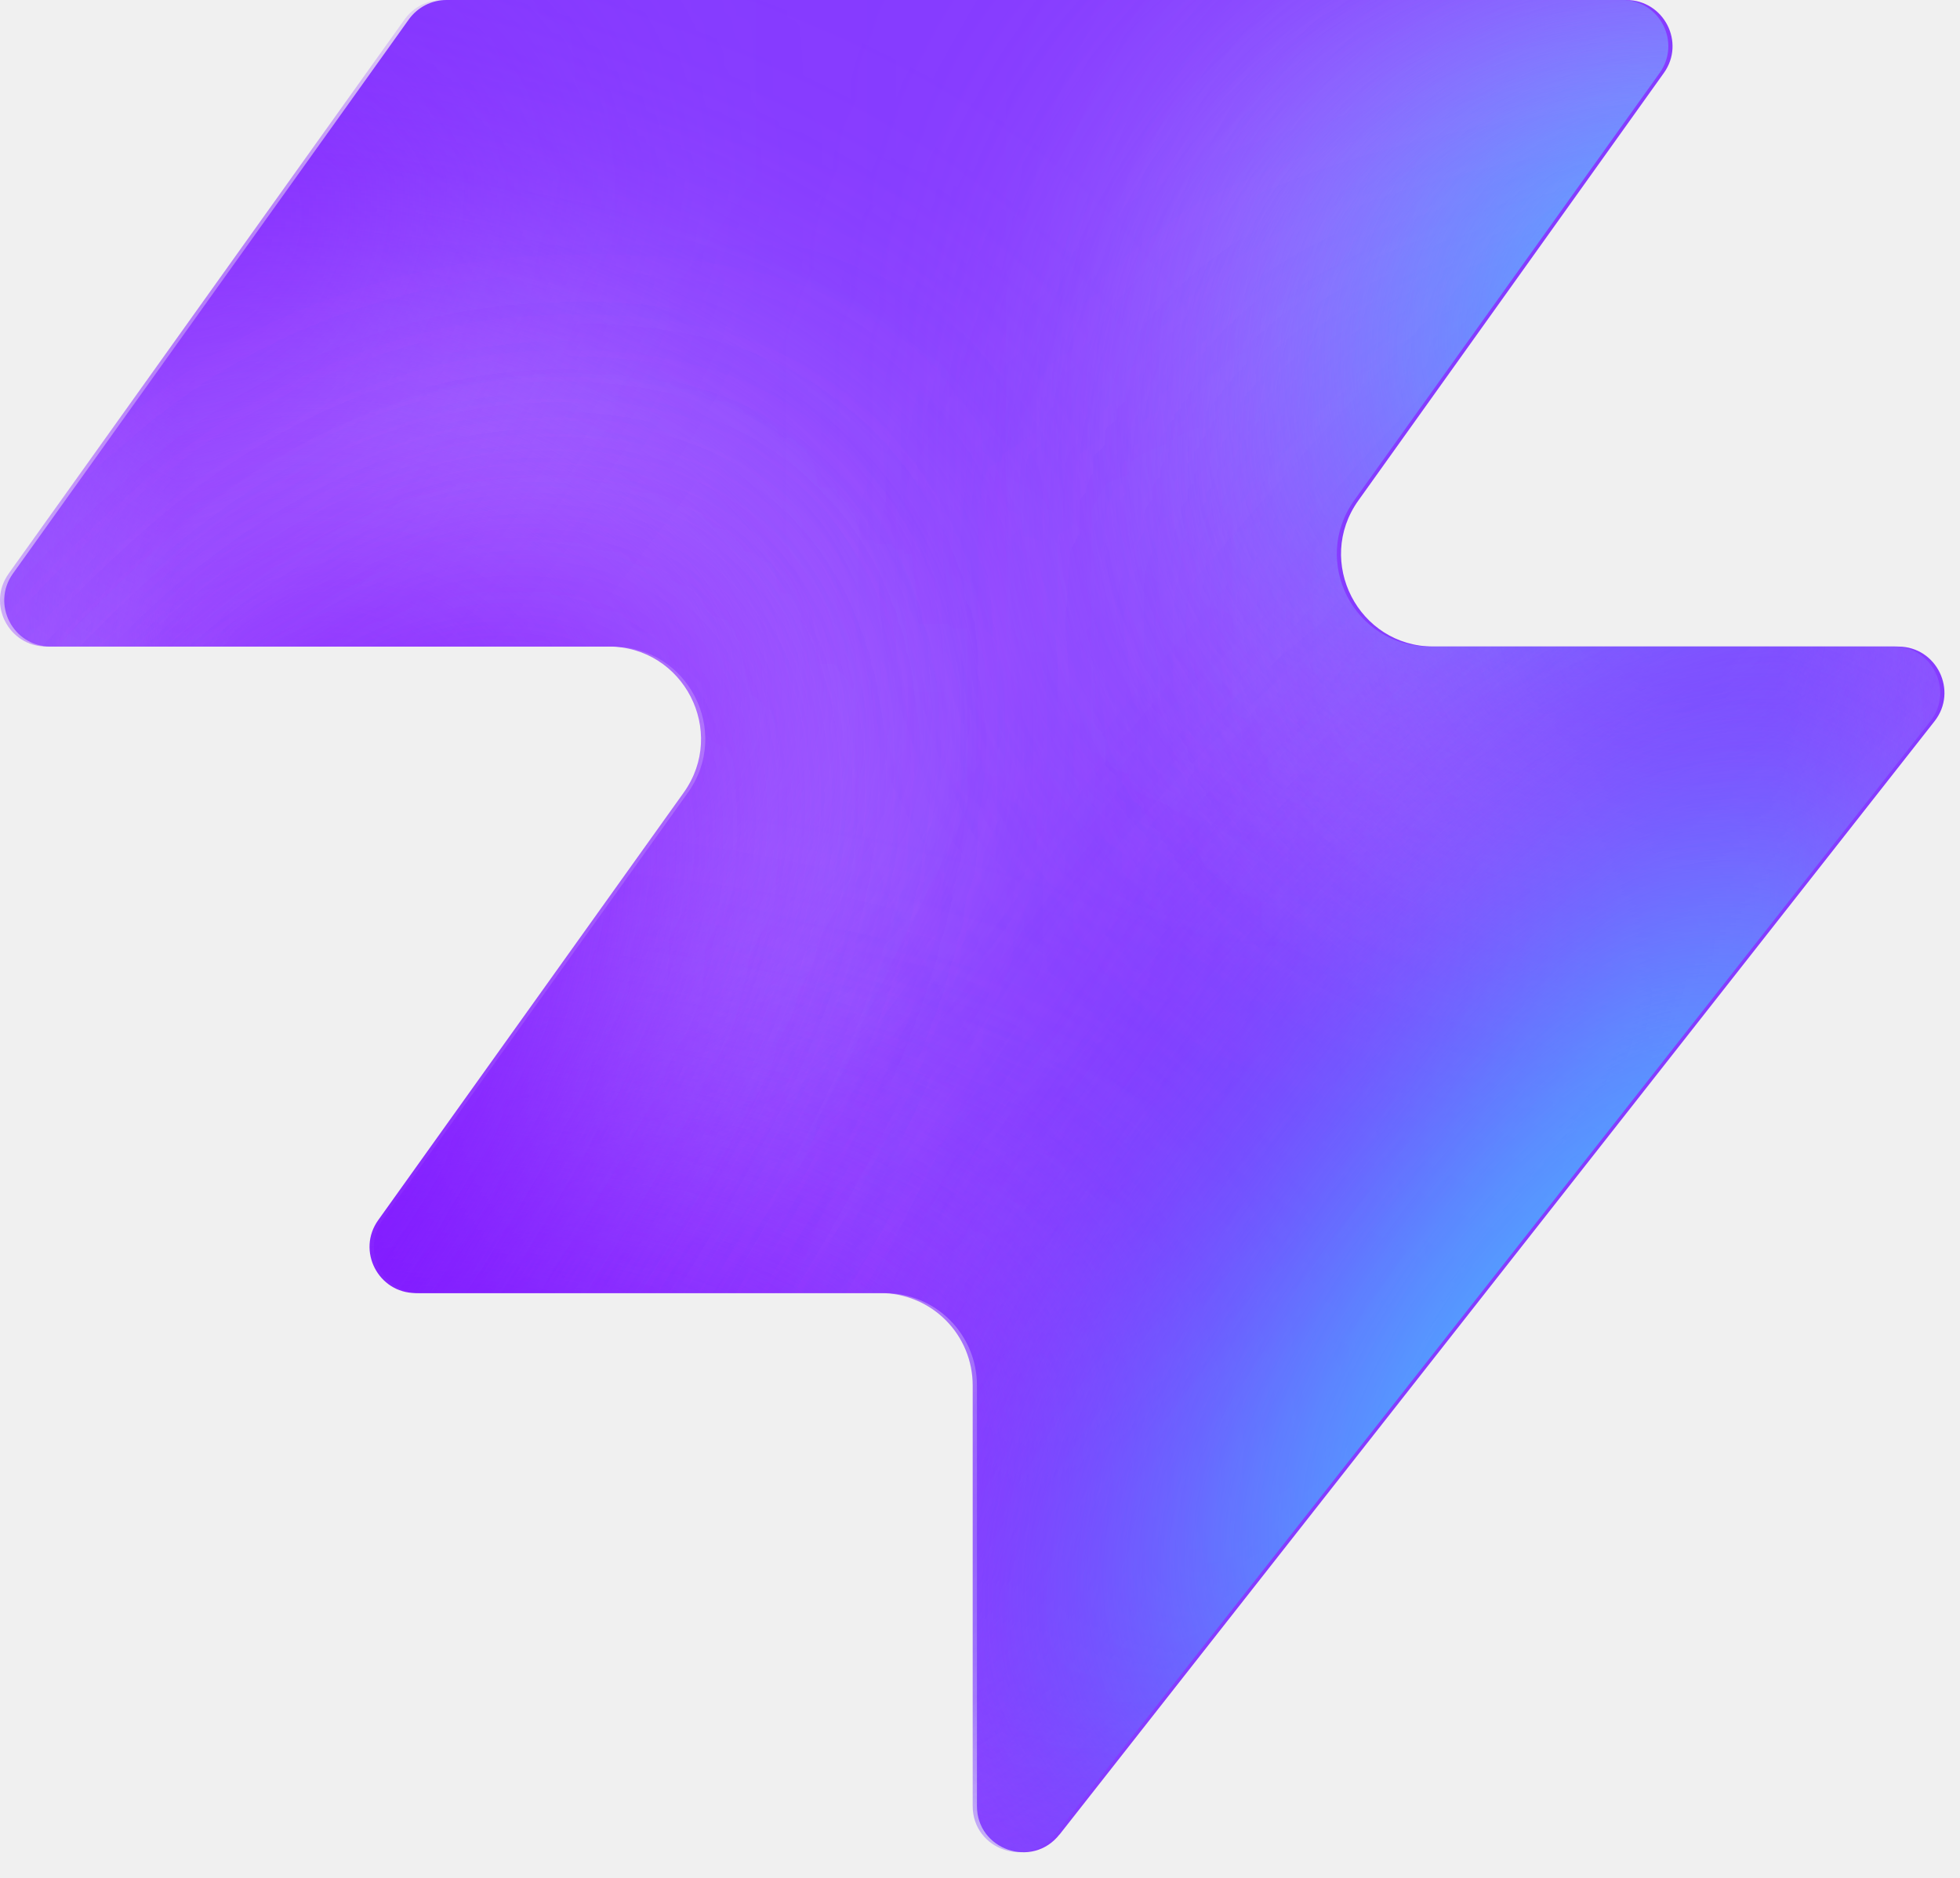
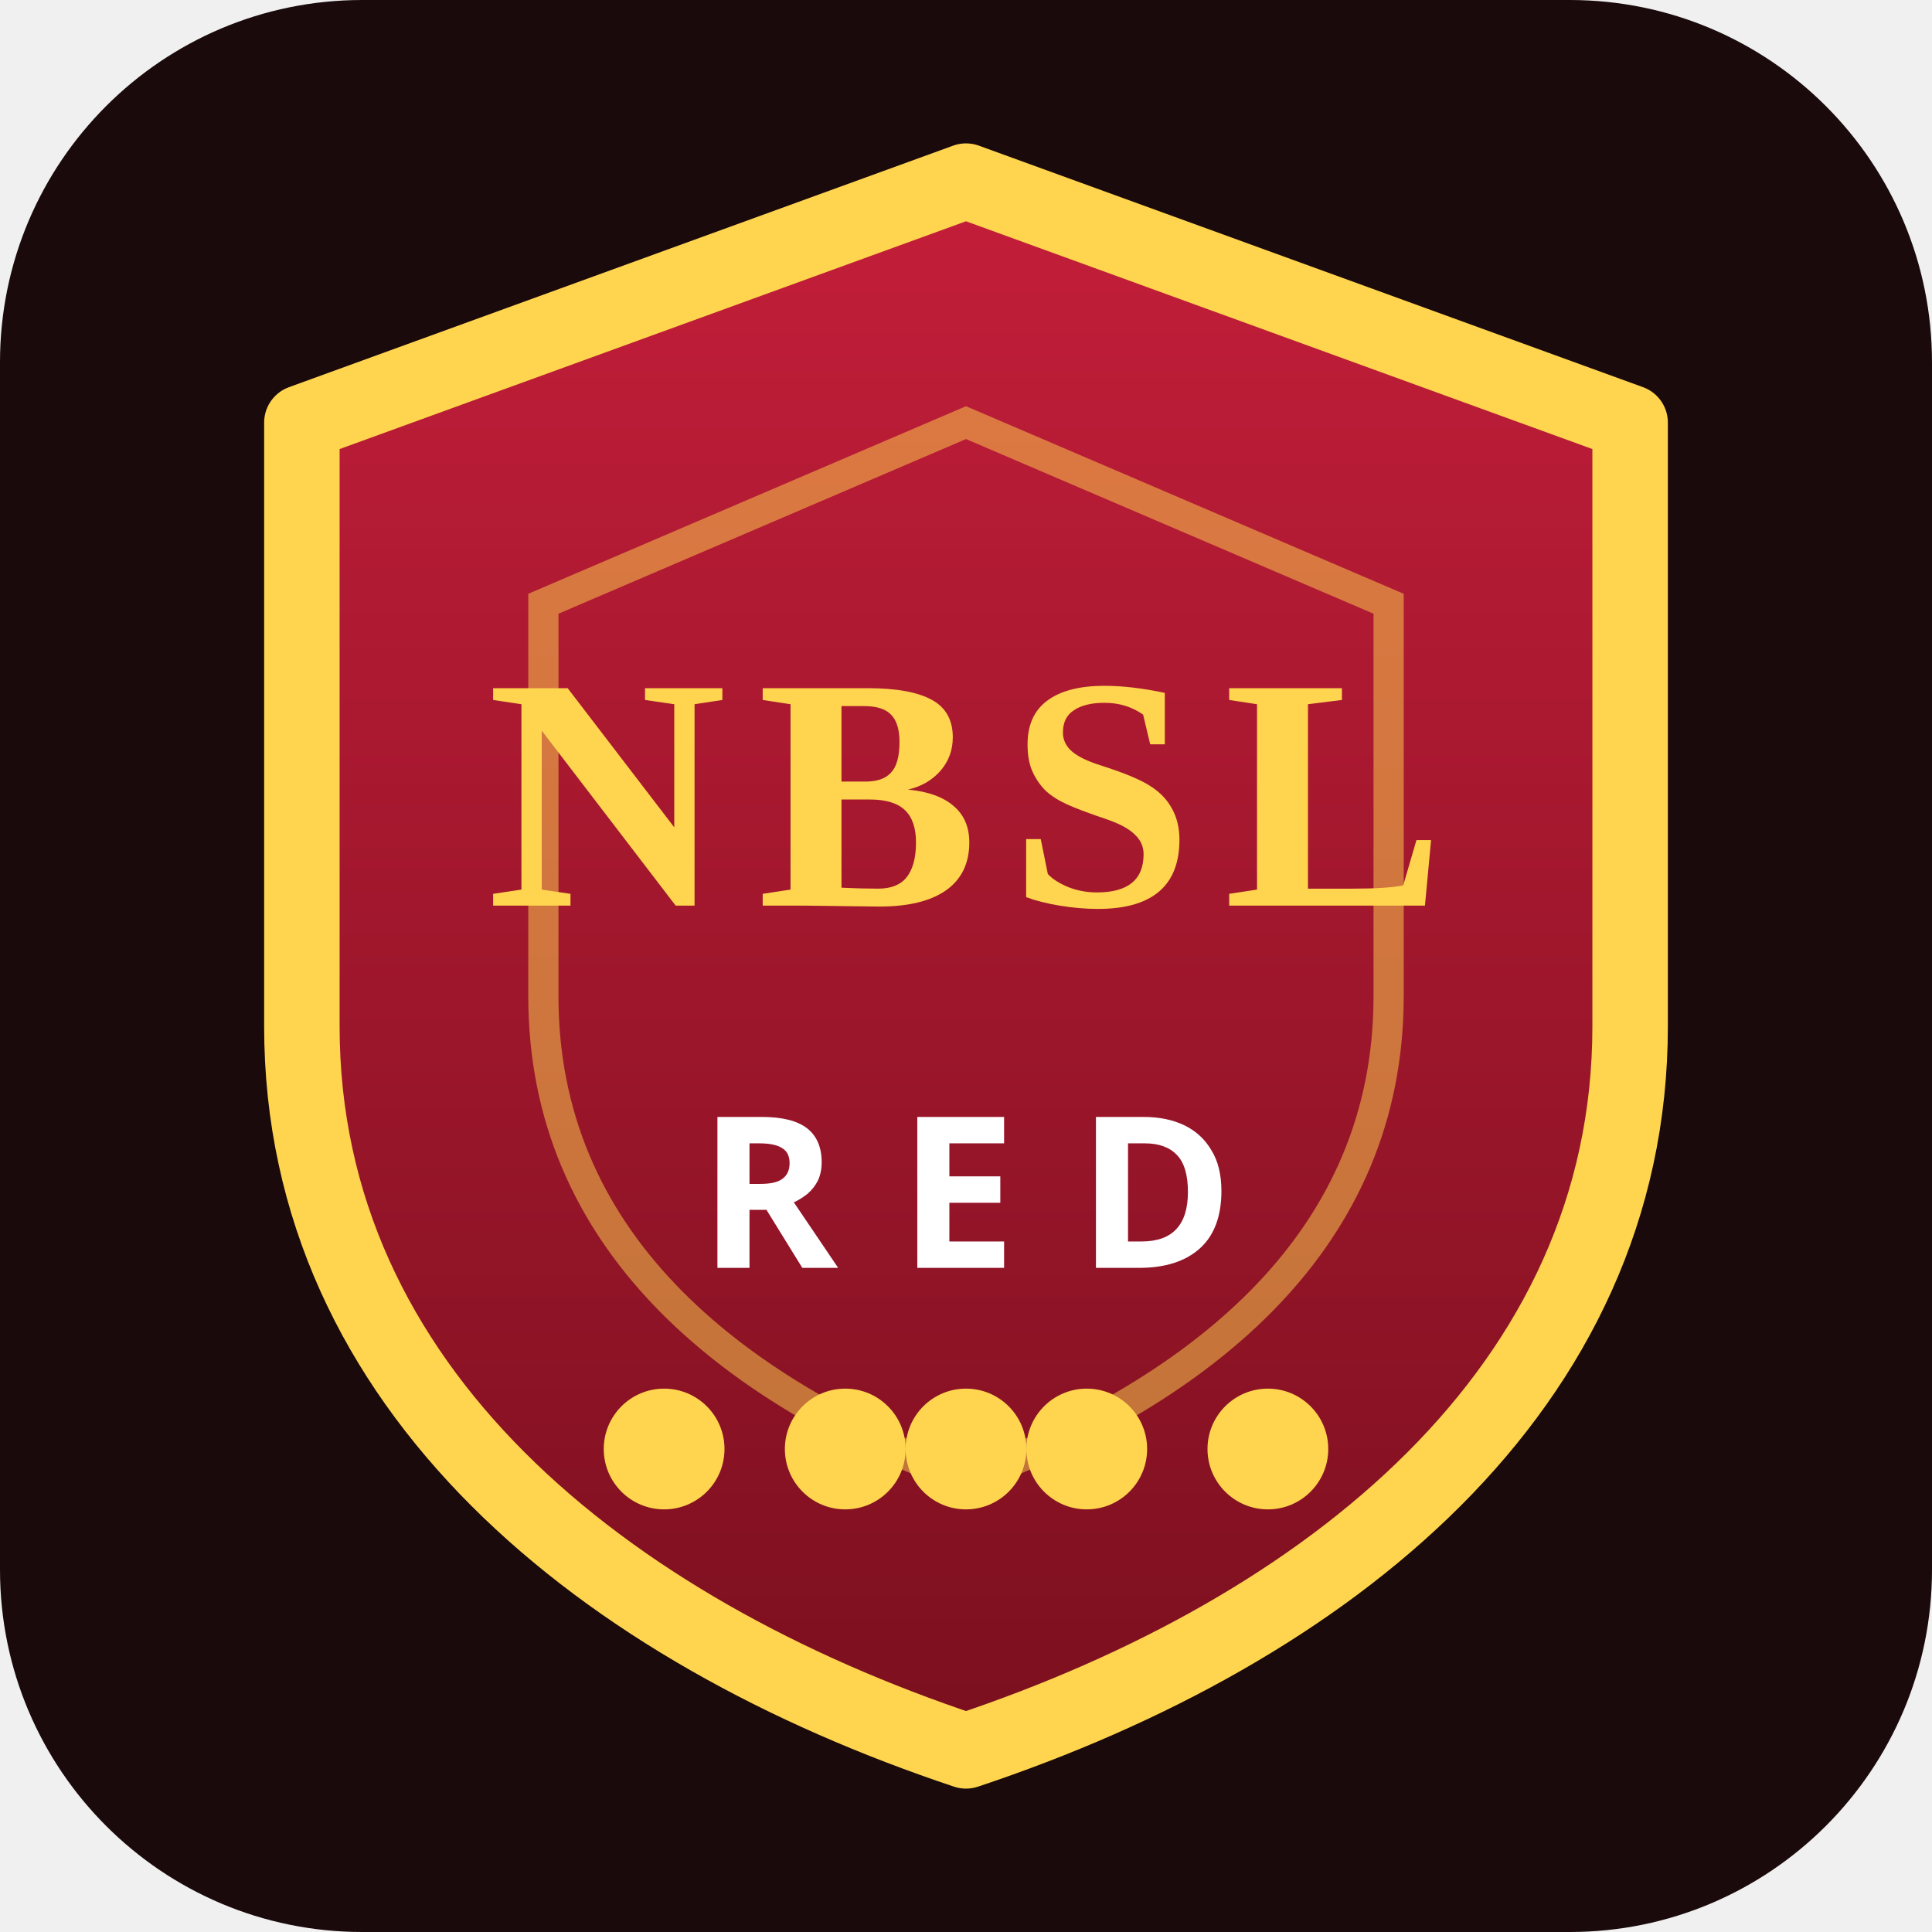
- <svg xmlns="http://www.w3.org/2000/svg" width="48" height="46" fill="none" viewBox="0 0 48 46">
-   <path fill="#863bff" d="M25.946 44.938c-.664.845-2.021.375-2.021-.698V33.937a2.26 2.26 0 0 0-2.262-2.262H10.287c-.92 0-1.456-1.04-.92-1.788l7.48-10.471c1.07-1.497 0-3.578-1.842-3.578H1.237c-.92 0-1.456-1.04-.92-1.788L10.013.474c.214-.297.556-.474.92-.474h28.894c.92 0 1.456 1.04.92 1.788l-7.48 10.471c-1.07 1.498 0 3.579 1.842 3.579h11.377c.943 0 1.473 1.088.89 1.83L25.947 44.94z" style="fill:#863bff;fill:color(display-p3 .525 .23 1);fill-opacity:1" />
-   <mask id="a" width="48" height="46" x="0" y="0" maskUnits="userSpaceOnUse" style="mask-type:alpha">
-     <path fill="#000" d="M25.842 44.938c-.664.844-2.021.375-2.021-.698V33.937a2.26 2.26 0 0 0-2.262-2.262H10.183c-.92 0-1.456-1.04-.92-1.788l7.48-10.471c1.07-1.498 0-3.579-1.842-3.579H1.133c-.92 0-1.456-1.04-.92-1.787L9.91.473c.214-.297.556-.474.92-.474h28.894c.92 0 1.456 1.04.92 1.788l-7.48 10.471c-1.07 1.498 0 3.578 1.842 3.578h11.377c.943 0 1.473 1.088.89 1.832L25.843 44.94z" style="fill:#000;fill-opacity:1" />
-   </mask>
-   <g mask="url(#a)">
-     <g filter="url(#b)">
-       <ellipse cx="5.508" cy="14.704" fill="#ede6ff" rx="5.508" ry="14.704" style="fill:#ede6ff;fill:color(display-p3 .927 .903 1);fill-opacity:1" transform="matrix(.00324 1 1 -.00324 -4.47 31.516)" />
-     </g>
-     <g filter="url(#c)">
-       <ellipse cx="10.399" cy="29.851" fill="#ede6ff" rx="10.399" ry="29.851" style="fill:#ede6ff;fill:color(display-p3 .927 .903 1);fill-opacity:1" transform="matrix(.00324 1 1 -.00324 -39.328 7.883)" />
-     </g>
-     <g filter="url(#d)">
-       <ellipse cx="5.508" cy="30.487" fill="#7e14ff" rx="5.508" ry="30.487" style="fill:#7e14ff;fill:color(display-p3 .492 .077 1);fill-opacity:1" transform="rotate(89.814 -25.913 -14.639)scale(1 -1)" />
-     </g>
-     <g filter="url(#e)">
-       <ellipse cx="5.508" cy="30.599" fill="#7e14ff" rx="5.508" ry="30.599" style="fill:#7e14ff;fill:color(display-p3 .492 .077 1);fill-opacity:1" transform="rotate(89.814 -32.644 -3.334)scale(1 -1)" />
-     </g>
-     <g filter="url(#f)">
-       <ellipse cx="5.508" cy="30.599" fill="#7e14ff" rx="5.508" ry="30.599" style="fill:#7e14ff;fill:color(display-p3 .492 .077 1);fill-opacity:1" transform="matrix(.00324 1 1 -.00324 -34.34 30.47)" />
-     </g>
-     <g filter="url(#g)">
-       <ellipse cx="14.072" cy="22.078" fill="#ede6ff" rx="14.072" ry="22.078" style="fill:#ede6ff;fill:color(display-p3 .927 .903 1);fill-opacity:1" transform="rotate(93.35 24.506 48.493)scale(-1 1)" />
-     </g>
-     <g filter="url(#h)">
-       <ellipse cx="3.47" cy="21.501" fill="#7e14ff" rx="3.47" ry="21.501" style="fill:#7e14ff;fill:color(display-p3 .492 .077 1);fill-opacity:1" transform="rotate(89.009 28.708 47.59)scale(-1 1)" />
-     </g>
-     <g filter="url(#i)">
-       <ellipse cx="3.47" cy="21.501" fill="#7e14ff" rx="3.47" ry="21.501" style="fill:#7e14ff;fill:color(display-p3 .492 .077 1);fill-opacity:1" transform="rotate(89.009 28.708 47.59)scale(-1 1)" />
-     </g>
-     <g filter="url(#j)">
-       <ellipse cx=".387" cy="8.972" fill="#7e14ff" rx="4.407" ry="29.108" style="fill:#7e14ff;fill:color(display-p3 .492 .077 1);fill-opacity:1" transform="rotate(39.51 .387 8.972)" />
-     </g>
-     <g filter="url(#k)">
-       <ellipse cx="47.523" cy="-6.092" fill="#7e14ff" rx="4.407" ry="29.108" style="fill:#7e14ff;fill:color(display-p3 .492 .077 1);fill-opacity:1" transform="rotate(37.892 47.523 -6.092)" />
-     </g>
-     <g filter="url(#l)">
-       <ellipse cx="41.412" cy="6.333" fill="#47bfff" rx="5.971" ry="9.665" style="fill:#47bfff;fill:color(display-p3 .28 .748 1);fill-opacity:1" transform="rotate(37.892 41.412 6.333)" />
-     </g>
-     <g filter="url(#m)">
-       <ellipse cx="-1.879" cy="38.332" fill="#7e14ff" rx="4.407" ry="29.108" style="fill:#7e14ff;fill:color(display-p3 .492 .077 1);fill-opacity:1" transform="rotate(37.892 -1.88 38.332)" />
-     </g>
-     <g filter="url(#n)">
-       <ellipse cx="-1.879" cy="38.332" fill="#7e14ff" rx="4.407" ry="29.108" style="fill:#7e14ff;fill:color(display-p3 .492 .077 1);fill-opacity:1" transform="rotate(37.892 -1.88 38.332)" />
-     </g>
-     <g filter="url(#o)">
-       <ellipse cx="35.651" cy="29.907" fill="#7e14ff" rx="4.407" ry="29.108" style="fill:#7e14ff;fill:color(display-p3 .492 .077 1);fill-opacity:1" transform="rotate(37.892 35.651 29.907)" />
-     </g>
-     <g filter="url(#p)">
-       <ellipse cx="38.418" cy="32.4" fill="#47bfff" rx="5.971" ry="15.297" style="fill:#47bfff;fill:color(display-p3 .28 .748 1);fill-opacity:1" transform="rotate(37.892 38.418 32.4)" />
-     </g>
-   </g>
+ <svg xmlns="http://www.w3.org/2000/svg" viewBox="0 0 64 64" role="img" aria-label="NBSL Red Division">
  <defs>
-     <filter id="b" width="60.045" height="41.654" x="-19.77" y="16.149" color-interpolation-filters="sRGB" filterUnits="userSpaceOnUse">
-       <feFlood flood-opacity="0" result="BackgroundImageFix" />
-       <feBlend in="SourceGraphic" in2="BackgroundImageFix" result="shape" />
-       <feGaussianBlur result="effect1_foregroundBlur_2002_17158" stdDeviation="7.659" />
-     </filter>
-     <filter id="c" width="90.34" height="51.437" x="-54.613" y="-7.533" color-interpolation-filters="sRGB" filterUnits="userSpaceOnUse">
-       <feFlood flood-opacity="0" result="BackgroundImageFix" />
-       <feBlend in="SourceGraphic" in2="BackgroundImageFix" result="shape" />
-       <feGaussianBlur result="effect1_foregroundBlur_2002_17158" stdDeviation="7.659" />
-     </filter>
-     <filter id="d" width="79.355" height="29.4" x="-49.64" y="2.03" color-interpolation-filters="sRGB" filterUnits="userSpaceOnUse">
-       <feFlood flood-opacity="0" result="BackgroundImageFix" />
-       <feBlend in="SourceGraphic" in2="BackgroundImageFix" result="shape" />
-       <feGaussianBlur result="effect1_foregroundBlur_2002_17158" stdDeviation="4.596" />
-     </filter>
-     <filter id="e" width="79.579" height="29.4" x="-45.045" y="20.029" color-interpolation-filters="sRGB" filterUnits="userSpaceOnUse">
-       <feFlood flood-opacity="0" result="BackgroundImageFix" />
-       <feBlend in="SourceGraphic" in2="BackgroundImageFix" result="shape" />
-       <feGaussianBlur result="effect1_foregroundBlur_2002_17158" stdDeviation="4.596" />
-     </filter>
-     <filter id="f" width="79.579" height="29.4" x="-43.513" y="21.178" color-interpolation-filters="sRGB" filterUnits="userSpaceOnUse">
-       <feFlood flood-opacity="0" result="BackgroundImageFix" />
-       <feBlend in="SourceGraphic" in2="BackgroundImageFix" result="shape" />
-       <feGaussianBlur result="effect1_foregroundBlur_2002_17158" stdDeviation="4.596" />
-     </filter>
-     <filter id="g" width="74.749" height="58.852" x="15.756" y="-17.901" color-interpolation-filters="sRGB" filterUnits="userSpaceOnUse">
-       <feFlood flood-opacity="0" result="BackgroundImageFix" />
-       <feBlend in="SourceGraphic" in2="BackgroundImageFix" result="shape" />
-       <feGaussianBlur result="effect1_foregroundBlur_2002_17158" stdDeviation="7.659" />
-     </filter>
-     <filter id="h" width="61.377" height="25.362" x="23.548" y="2.284" color-interpolation-filters="sRGB" filterUnits="userSpaceOnUse">
-       <feFlood flood-opacity="0" result="BackgroundImageFix" />
-       <feBlend in="SourceGraphic" in2="BackgroundImageFix" result="shape" />
-       <feGaussianBlur result="effect1_foregroundBlur_2002_17158" stdDeviation="4.596" />
-     </filter>
-     <filter id="i" width="61.377" height="25.362" x="23.548" y="2.284" color-interpolation-filters="sRGB" filterUnits="userSpaceOnUse">
-       <feFlood flood-opacity="0" result="BackgroundImageFix" />
-       <feBlend in="SourceGraphic" in2="BackgroundImageFix" result="shape" />
-       <feGaussianBlur result="effect1_foregroundBlur_2002_17158" stdDeviation="4.596" />
-     </filter>
-     <filter id="j" width="56.045" height="63.649" x="-27.636" y="-22.853" color-interpolation-filters="sRGB" filterUnits="userSpaceOnUse">
-       <feFlood flood-opacity="0" result="BackgroundImageFix" />
-       <feBlend in="SourceGraphic" in2="BackgroundImageFix" result="shape" />
-       <feGaussianBlur result="effect1_foregroundBlur_2002_17158" stdDeviation="4.596" />
-     </filter>
-     <filter id="k" width="54.814" height="64.646" x="20.116" y="-38.415" color-interpolation-filters="sRGB" filterUnits="userSpaceOnUse">
-       <feFlood flood-opacity="0" result="BackgroundImageFix" />
-       <feBlend in="SourceGraphic" in2="BackgroundImageFix" result="shape" />
-       <feGaussianBlur result="effect1_foregroundBlur_2002_17158" stdDeviation="4.596" />
-     </filter>
-     <filter id="l" width="33.541" height="35.313" x="24.641" y="-11.323" color-interpolation-filters="sRGB" filterUnits="userSpaceOnUse">
-       <feFlood flood-opacity="0" result="BackgroundImageFix" />
-       <feBlend in="SourceGraphic" in2="BackgroundImageFix" result="shape" />
-       <feGaussianBlur result="effect1_foregroundBlur_2002_17158" stdDeviation="4.596" />
-     </filter>
-     <filter id="m" width="54.814" height="64.646" x="-29.286" y="6.009" color-interpolation-filters="sRGB" filterUnits="userSpaceOnUse">
-       <feFlood flood-opacity="0" result="BackgroundImageFix" />
-       <feBlend in="SourceGraphic" in2="BackgroundImageFix" result="shape" />
-       <feGaussianBlur result="effect1_foregroundBlur_2002_17158" stdDeviation="4.596" />
-     </filter>
-     <filter id="n" width="54.814" height="64.646" x="-29.286" y="6.009" color-interpolation-filters="sRGB" filterUnits="userSpaceOnUse">
-       <feFlood flood-opacity="0" result="BackgroundImageFix" />
-       <feBlend in="SourceGraphic" in2="BackgroundImageFix" result="shape" />
-       <feGaussianBlur result="effect1_foregroundBlur_2002_17158" stdDeviation="4.596" />
-     </filter>
-     <filter id="o" width="54.814" height="64.646" x="8.244" y="-2.416" color-interpolation-filters="sRGB" filterUnits="userSpaceOnUse">
-       <feFlood flood-opacity="0" result="BackgroundImageFix" />
-       <feBlend in="SourceGraphic" in2="BackgroundImageFix" result="shape" />
-       <feGaussianBlur result="effect1_foregroundBlur_2002_17158" stdDeviation="4.596" />
-     </filter>
-     <filter id="p" width="39.409" height="43.623" x="18.713" y="10.588" color-interpolation-filters="sRGB" filterUnits="userSpaceOnUse">
-       <feFlood flood-opacity="0" result="BackgroundImageFix" />
-       <feBlend in="SourceGraphic" in2="BackgroundImageFix" result="shape" />
-       <feGaussianBlur result="effect1_foregroundBlur_2002_17158" stdDeviation="4.596" />
-     </filter>
+     <linearGradient id="shield" x1="0%" y1="0%" x2="0%" y2="100%">
+       <stop offset="0%" stop-color="#c41e3a" />
+       <stop offset="100%" stop-color="#7a0f1e" />
+     </linearGradient>
  </defs>
+   <rect width="64" height="64" rx="12" fill="#1a0a0c" />
+   <path d="M32 6 L54 14 L54 34 C54 46 44 54 32 58 C20 54 10 46 10 34 L10 14 Z" fill="url(#shield)" stroke="#ffd54f" stroke-width="2.5" stroke-linejoin="round" />
+   <path d="M32 14 L46 20 L46 33 C46 41 40 46 32 49 C24 46 18 41 18 33 L18 20 Z" fill="none" stroke="#ffd54f" stroke-width="1" opacity="0.5" />
+   <text x="32" y="30" text-anchor="middle" font-family="Georgia, 'Times New Roman', serif" font-size="11" font-weight="700" fill="#ffd54f" letter-spacing="1">NBSL</text>
+   <text x="32" y="42" text-anchor="middle" font-family="system-ui, sans-serif" font-size="7" font-weight="700" fill="#fff" letter-spacing="2">RED</text>
+   <circle cx="22" cy="48" r="2" fill="#ffd54f" />
+   <circle cx="28" cy="48" r="2" fill="#ffd54f" />
+   <circle cx="32" cy="48" r="2" fill="#ffd54f" />
+   <circle cx="36" cy="48" r="2" fill="#ffd54f" />
+   <circle cx="42" cy="48" r="2" fill="#ffd54f" />
</svg>
